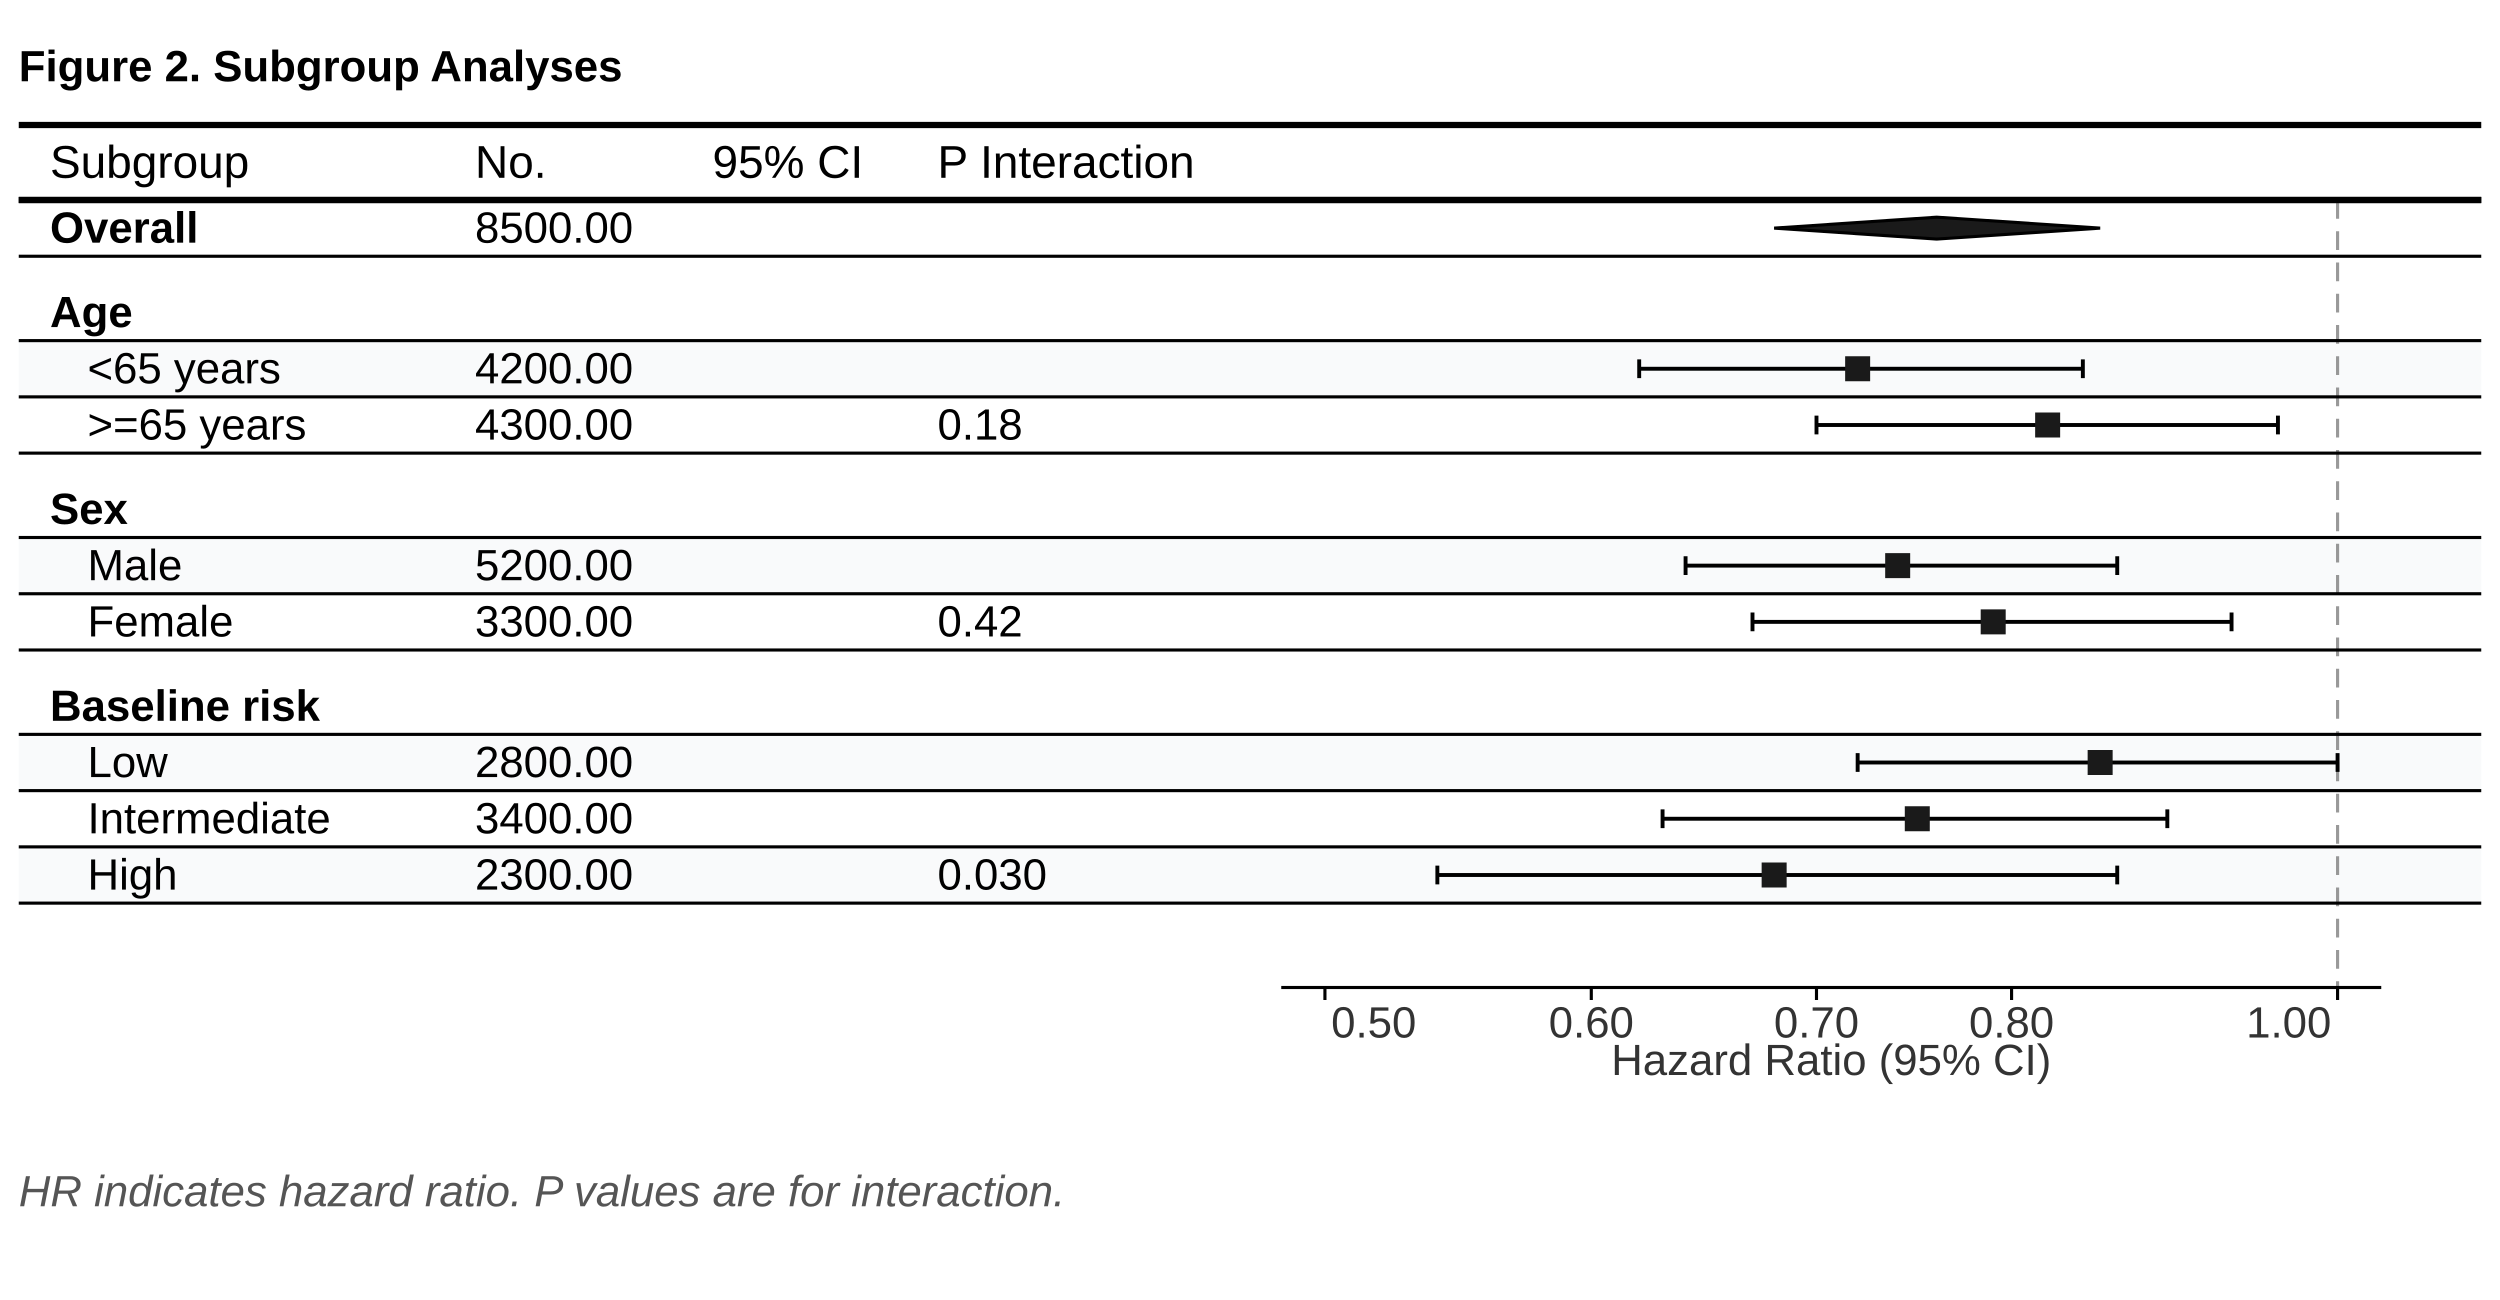
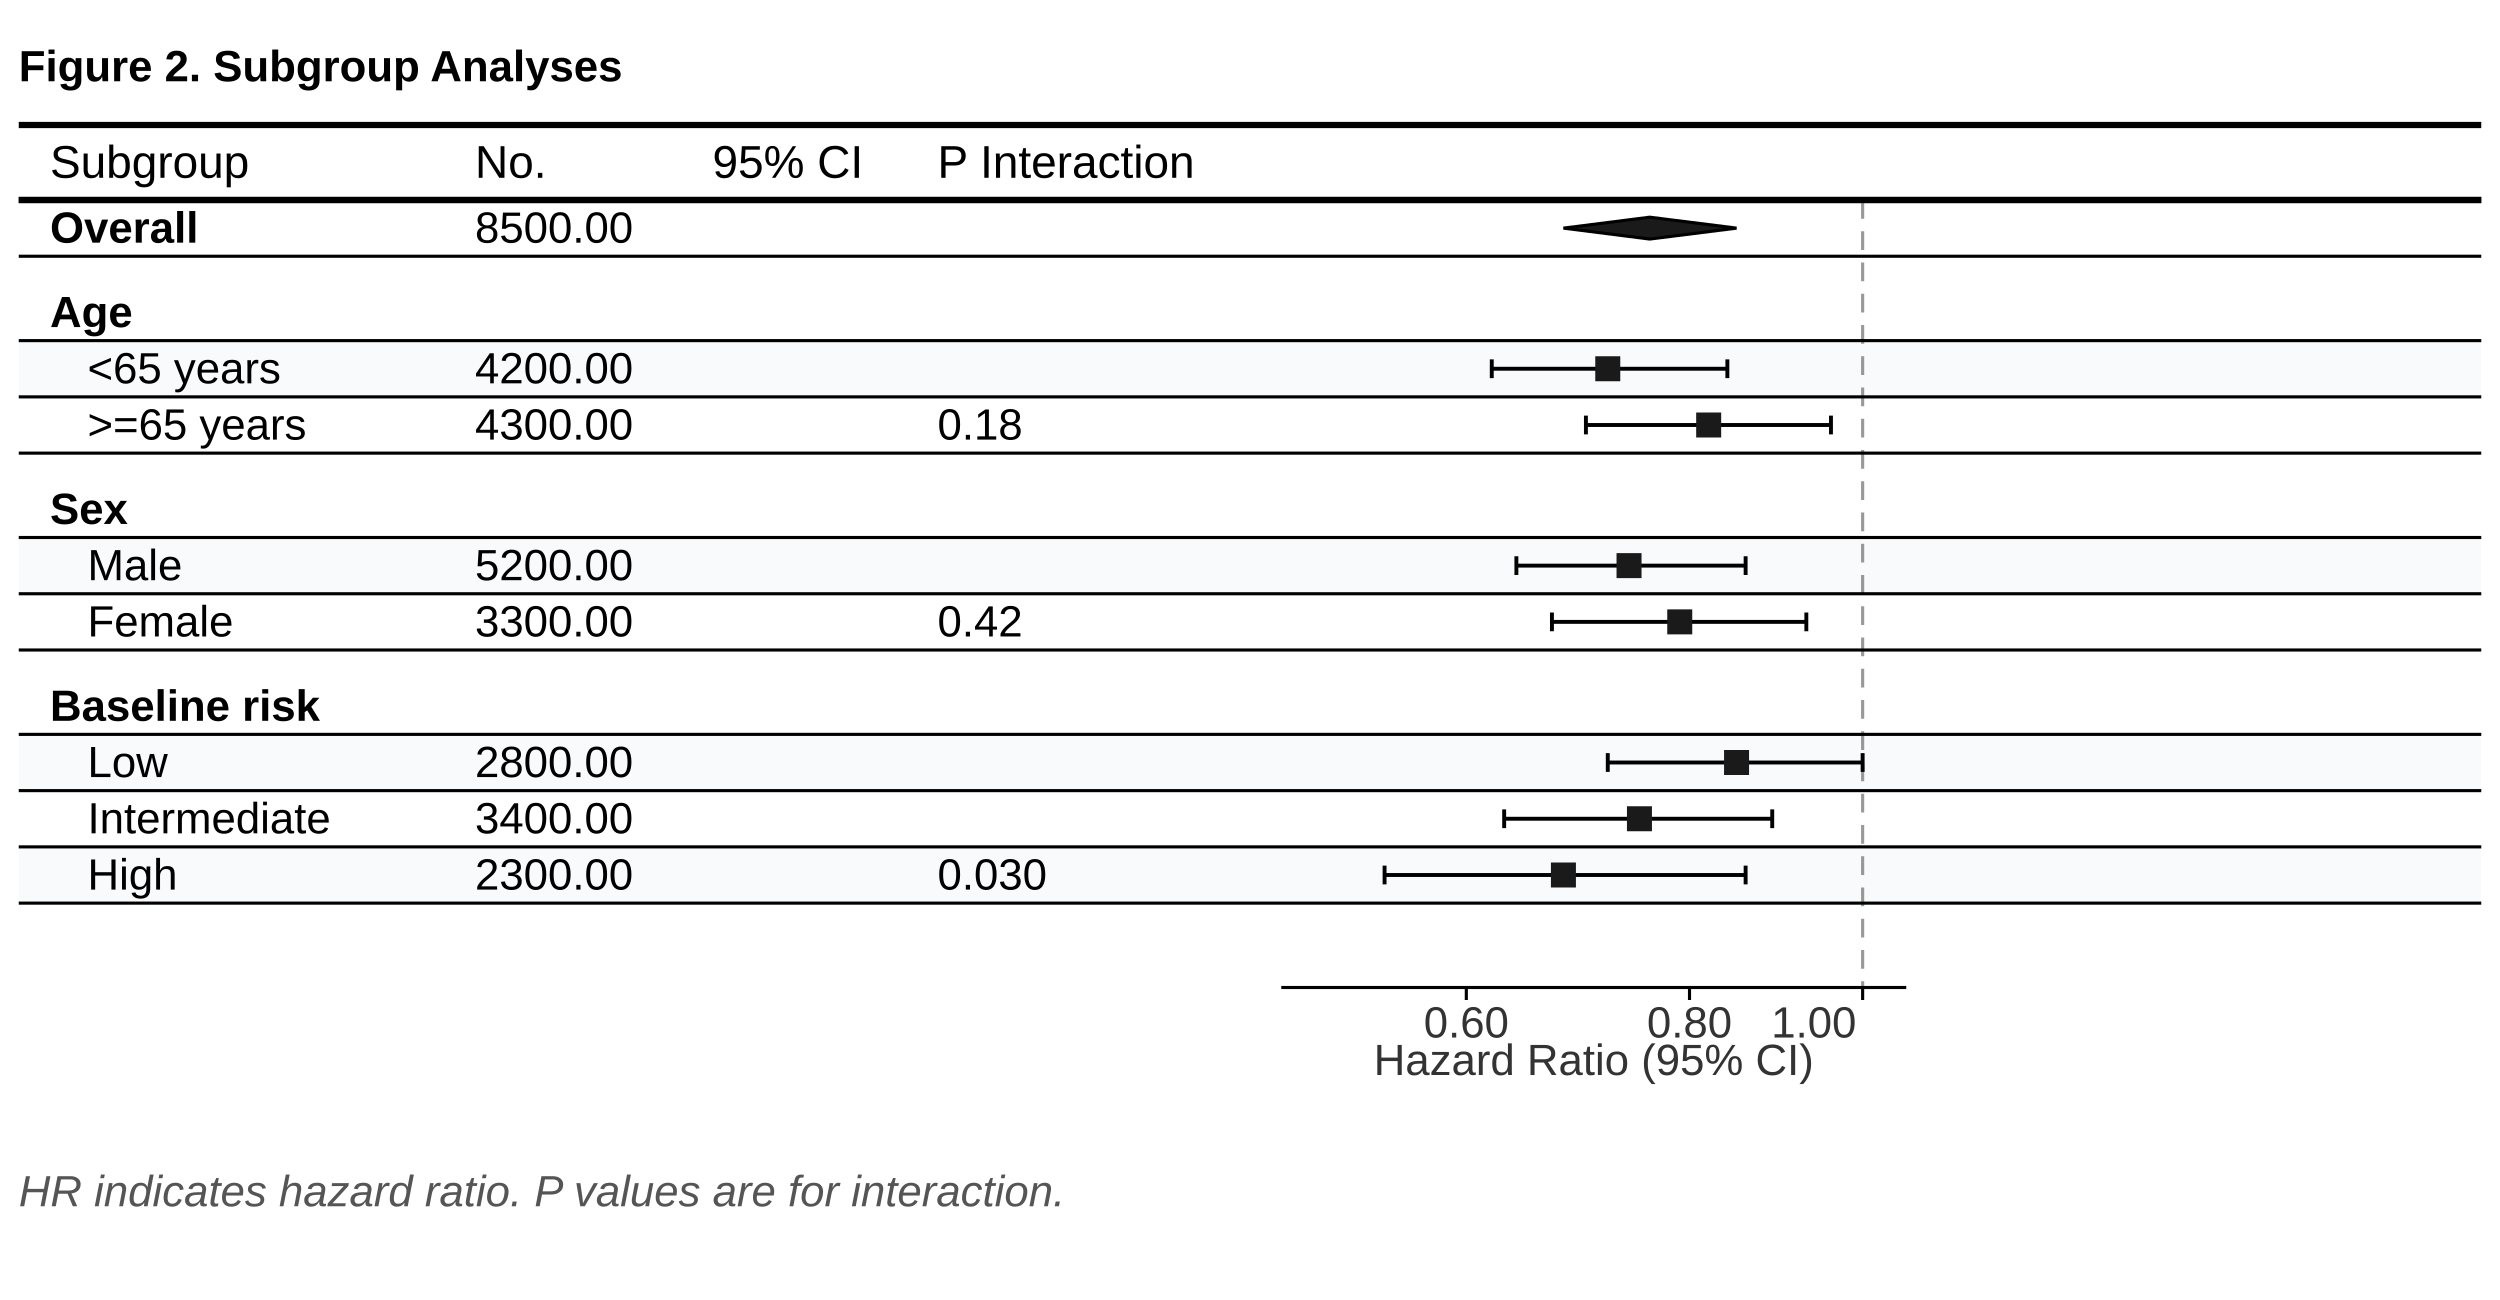
<svg xmlns="http://www.w3.org/2000/svg" width="800" height="416" viewBox="0 0 800 416">
  <rect width="100%" height="100%" fill="#ffffff" />
  <text x="6" y="26" font-family="Arial, Helvetica, sans-serif" font-size="14px" font-weight="700" fill="#000000">Figure 2. Subgroup Analyses</text>
  <line x1="6" x2="794" y1="40" y2="40" stroke="#000000" stroke-width="2" />
  <text x="16" y="56.9" font-family="Arial, Helvetica, sans-serif" font-size="14.7px" font-weight="500" fill="#000000">Subgroup</text>
  <text x="152" y="56.9" font-family="Arial, Helvetica, sans-serif" font-size="14.7px" font-weight="500" text-anchor="start" fill="#000000">No.</text>
  <text x="228" y="56.9" font-family="Arial, Helvetica, sans-serif" font-size="14.7px" font-weight="500" text-anchor="start" fill="#000000">95% CI</text>
  <text x="300" y="56.9" font-family="Arial, Helvetica, sans-serif" font-size="14.7px" font-weight="500" text-anchor="start" fill="#000000">P Interaction</text>
  <text x="420" y="56.9" font-family="Arial, Helvetica, sans-serif" font-size="14.7px" font-weight="500" text-anchor="start" fill="#000000" />
  <line x1="6" x2="794" y1="64" y2="64" stroke="#000000" stroke-width="2" />
  <rect x="6" y="109" width="788" height="18" fill="#f9fafb" />
  <rect x="6" y="172" width="788" height="18" fill="#f9fafb" />
  <rect x="6" y="235" width="788" height="18" fill="#f9fafb" />
  <rect x="6" y="271" width="788" height="18" fill="#f9fafb" />
-   <line x1="748.024" x2="748.024" y1="64" y2="316" stroke="#555555" stroke-width="1" stroke-opacity="0.6" stroke-dasharray="6,4" />
+   <line x1="596.044" x2="596.044" y1="64" y2="316" stroke="#555555" stroke-width="1" stroke-opacity="0.6" stroke-dasharray="6,4" />
  <g class="interval effect-0 summary">
-     <polygon points="567.726,73 619.724,69.5 672.046,73 619.724,76.5" fill="#1a1a1a" stroke="#000000" stroke-width="1" />
+     <polygon points="500.295,73 527.91,69.5 555.696,73 527.91,76.5" fill="#1a1a1a" stroke="#000000" stroke-width="1" />
  </g>
  <g class="interval effect-0">
-     <line x1="524.541" x2="666.513" y1="118" y2="118" stroke="#000000" stroke-width="1.25" />
-     <line x1="524.541" x2="524.541" y1="115" y2="121" stroke="#000000" stroke-width="1.25" />
-     <line x1="666.513" x2="666.513" y1="115" y2="121" stroke="#000000" stroke-width="1.25" />
-     <rect x="590.448" y="114" width="8" height="8" fill="#1a1a1a" />
+     <line x1="477.362" x2="552.757" y1="118" y2="118" stroke="#000000" stroke-width="1.25" />
+     <line x1="477.362" x2="477.362" y1="115" y2="121" stroke="#000000" stroke-width="1.25" />
+     <line x1="552.757" x2="552.757" y1="115" y2="121" stroke="#000000" stroke-width="1.25" />
+     <rect x="510.486" y="114" width="8" height="8" fill="#1a1a1a" />
  </g>
  <g class="interval effect-0">
-     <line x1="581.278" x2="728.94" y1="136" y2="136" stroke="#000000" stroke-width="1.25" />
-     <line x1="581.278" x2="581.278" y1="133" y2="139" stroke="#000000" stroke-width="1.25" />
-     <line x1="728.94" x2="728.94" y1="133" y2="139" stroke="#000000" stroke-width="1.25" />
-     <rect x="651.248" y="132" width="8" height="8" fill="#1a1a1a" />
+     <line x1="507.492" x2="585.909" y1="136" y2="136" stroke="#000000" stroke-width="1.25" />
+     <line x1="507.492" x2="507.492" y1="133" y2="139" stroke="#000000" stroke-width="1.25" />
+     <line x1="585.909" x2="585.909" y1="133" y2="139" stroke="#000000" stroke-width="1.25" />
+     <rect x="542.775" y="132" width="8" height="8" fill="#1a1a1a" />
  </g>
  <g class="interval effect-0">
-     <line x1="539.384" x2="677.514" y1="181" y2="181" stroke="#000000" stroke-width="1.25" />
-     <line x1="539.384" x2="539.384" y1="178" y2="184" stroke="#000000" stroke-width="1.25" />
-     <line x1="677.514" x2="677.514" y1="178" y2="184" stroke="#000000" stroke-width="1.25" />
-     <rect x="603.257" y="177" width="8" height="8" fill="#1a1a1a" />
+     <line x1="485.244" x2="558.599" y1="181" y2="181" stroke="#000000" stroke-width="1.25" />
+     <line x1="485.244" x2="485.244" y1="178" y2="184" stroke="#000000" stroke-width="1.25" />
+     <line x1="558.599" x2="558.599" y1="178" y2="184" stroke="#000000" stroke-width="1.25" />
+     <rect x="517.289" y="177" width="8" height="8" fill="#1a1a1a" />
  </g>
  <g class="interval effect-0">
-     <line x1="560.8" x2="714.097" y1="199" y2="199" stroke="#000000" stroke-width="1.25" />
-     <line x1="560.8" x2="560.8" y1="196" y2="202" stroke="#000000" stroke-width="1.25" />
-     <line x1="714.097" x2="714.097" y1="196" y2="202" stroke="#000000" stroke-width="1.25" />
-     <rect x="633.823" y="195" width="8" height="8" fill="#1a1a1a" />
+     <line x1="496.617" x2="578.027" y1="199" y2="199" stroke="#000000" stroke-width="1.25" />
+     <line x1="496.617" x2="496.617" y1="196" y2="202" stroke="#000000" stroke-width="1.25" />
+     <line x1="578.027" x2="578.027" y1="196" y2="202" stroke="#000000" stroke-width="1.25" />
+     <rect x="533.521" y="195" width="8" height="8" fill="#1a1a1a" />
  </g>
  <g class="interval effect-0">
-     <line x1="594.448" x2="748.024" y1="244" y2="244" stroke="#000000" stroke-width="1.25" />
-     <line x1="594.448" x2="594.448" y1="241" y2="247" stroke="#000000" stroke-width="1.25" />
-     <line x1="748.024" x2="748.024" y1="241" y2="247" stroke="#000000" stroke-width="1.25" />
-     <rect x="668.046" y="240" width="8" height="8" fill="#1a1a1a" />
+     <line x1="514.486" x2="596.044" y1="244" y2="244" stroke="#000000" stroke-width="1.25" />
+     <line x1="514.486" x2="514.486" y1="241" y2="247" stroke="#000000" stroke-width="1.25" />
+     <line x1="596.044" x2="596.044" y1="241" y2="247" stroke="#000000" stroke-width="1.25" />
+     <rect x="551.696" y="240" width="8" height="8" fill="#1a1a1a" />
  </g>
  <g class="interval effect-0">
-     <line x1="532.021" x2="693.544" y1="262" y2="262" stroke="#000000" stroke-width="1.25" />
-     <line x1="532.021" x2="532.021" y1="259" y2="265" stroke="#000000" stroke-width="1.25" />
-     <line x1="693.544" x2="693.544" y1="259" y2="265" stroke="#000000" stroke-width="1.25" />
-     <rect x="609.532" y="258" width="8" height="8" fill="#1a1a1a" />
+     <line x1="481.334" x2="567.112" y1="262" y2="262" stroke="#000000" stroke-width="1.25" />
+     <line x1="481.334" x2="481.334" y1="259" y2="265" stroke="#000000" stroke-width="1.25" />
+     <line x1="567.112" x2="567.112" y1="259" y2="265" stroke="#000000" stroke-width="1.25" />
+     <rect x="520.621" y="258" width="8" height="8" fill="#1a1a1a" />
  </g>
  <g class="interval effect-0">
-     <line x1="459.955" x2="677.514" y1="280" y2="280" stroke="#000000" stroke-width="1.25" />
-     <line x1="459.955" x2="459.955" y1="277" y2="283" stroke="#000000" stroke-width="1.25" />
-     <line x1="677.514" x2="677.514" y1="277" y2="283" stroke="#000000" stroke-width="1.25" />
-     <rect x="563.726" y="276" width="8" height="8" fill="#1a1a1a" />
+     <line x1="443.063" x2="558.599" y1="280" y2="280" stroke="#000000" stroke-width="1.25" />
+     <line x1="443.063" x2="443.063" y1="277" y2="283" stroke="#000000" stroke-width="1.25" />
+     <line x1="558.599" x2="558.599" y1="277" y2="283" stroke="#000000" stroke-width="1.25" />
+     <rect x="496.295" y="276" width="8" height="8" fill="#1a1a1a" />
  </g>
  <g transform="translate(0, 316)">
-     <line x1="410" x2="762" y1="0" y2="0" stroke="#000000" stroke-width="1" />
-     <line x1="423.976" x2="423.976" y1="0" y2="4" stroke="#000000" stroke-width="1" />
-     <text x="425.976" y="16" text-anchor="start" font-family="Arial, Helvetica, sans-serif" font-size="14px" fill="#333333">0.50</text>
-     <line x1="509.212" x2="509.212" y1="0" y2="4" stroke="#000000" stroke-width="1" />
-     <text x="509.212" y="16" text-anchor="middle" font-family="Arial, Helvetica, sans-serif" font-size="14px" fill="#333333">0.60</text>
-     <line x1="581.278" x2="581.278" y1="0" y2="4" stroke="#000000" stroke-width="1" />
-     <text x="581.278" y="16" text-anchor="middle" font-family="Arial, Helvetica, sans-serif" font-size="14px" fill="#333333">0.70</text>
-     <line x1="643.704" x2="643.704" y1="0" y2="4" stroke="#000000" stroke-width="1" />
-     <text x="643.704" y="16" text-anchor="middle" font-family="Arial, Helvetica, sans-serif" font-size="14px" fill="#333333">0.80</text>
-     <line x1="748.024" x2="748.024" y1="0" y2="4" stroke="#000000" stroke-width="1" />
-     <text x="746.024" y="16" text-anchor="end" font-family="Arial, Helvetica, sans-serif" font-size="14px" fill="#333333">1.00</text>
-     <text x="586" y="28" text-anchor="middle" font-family="Arial, Helvetica, sans-serif" font-size="14px" font-weight="500" fill="#333333">Hazard Ratio (95% CI)</text>
+     <line x1="410" x2="610" y1="0" y2="0" stroke="#000000" stroke-width="1" />
+     <line x1="469.221" x2="469.221" y1="0" y2="4" stroke="#000000" stroke-width="1" />
+     <text x="469.221" y="16" text-anchor="middle" font-family="Arial, Helvetica, sans-serif" font-size="14px" fill="#333333">0.60</text>
+     <line x1="540.644" x2="540.644" y1="0" y2="4" stroke="#000000" stroke-width="1" />
+     <text x="540.644" y="16" text-anchor="middle" font-family="Arial, Helvetica, sans-serif" font-size="14px" fill="#333333">0.80</text>
+     <line x1="596.044" x2="596.044" y1="0" y2="4" stroke="#000000" stroke-width="1" />
+     <text x="594.044" y="16" text-anchor="end" font-family="Arial, Helvetica, sans-serif" font-size="14px" fill="#333333">1.00</text>
+     <text x="510" y="28" text-anchor="middle" font-family="Arial, Helvetica, sans-serif" font-size="14px" font-weight="500" fill="#333333">Hazard Ratio (95% CI)</text>
  </g>
  <text x="16" y="77.667" font-family="Arial, Helvetica, sans-serif" font-size="14px" font-weight="700" font-style="normal" fill="#000000">Overall</text>
  <text x="152" y="77.667" font-family="Arial, Helvetica, sans-serif" font-size="14px" font-weight="400" font-style="normal" text-anchor="start" fill="#000000">8500.00</text>
  <text x="228" y="77.667" font-family="Arial, Helvetica, sans-serif" font-size="14px" font-weight="400" font-style="normal" text-anchor="start" fill="#000000" />
  <text x="300" y="77.667" font-family="Arial, Helvetica, sans-serif" font-size="14px" font-weight="400" font-style="normal" text-anchor="start" fill="#000000" />
  <line x1="6" x2="794" y1="64" y2="64" stroke="#000000" stroke-width="2" />
  <line x1="6" x2="794" y1="82" y2="82" stroke="#000000" stroke-width="1" />
  <text x="16" y="91.167" font-family="Arial, Helvetica, sans-serif" font-size="14px" font-weight="400" font-style="normal" fill="#000000" />
  <text x="152" y="91.167" font-family="Arial, Helvetica, sans-serif" font-size="14px" font-weight="400" font-style="normal" text-anchor="start" fill="#000000" />
  <text x="228" y="91.167" font-family="Arial, Helvetica, sans-serif" font-size="14px" font-weight="400" font-style="normal" text-anchor="start" fill="#000000" />
  <text x="300" y="91.167" font-family="Arial, Helvetica, sans-serif" font-size="14px" font-weight="400" font-style="normal" text-anchor="start" fill="#000000" />
  <text x="16" y="104.667" font-family="Arial, Helvetica, sans-serif" font-size="14px" font-weight="700" font-style="normal" fill="#000000">Age</text>
  <text x="152" y="104.667" font-family="Arial, Helvetica, sans-serif" font-size="14px" font-weight="400" font-style="normal" text-anchor="start" fill="#000000" />
  <text x="228" y="104.667" font-family="Arial, Helvetica, sans-serif" font-size="14px" font-weight="400" font-style="normal" text-anchor="start" fill="#000000" />
  <text x="300" y="104.667" font-family="Arial, Helvetica, sans-serif" font-size="14px" font-weight="400" font-style="normal" text-anchor="start" fill="#000000" />
  <line x1="6" x2="794" y1="109" y2="109" stroke="#000000" stroke-width="1" />
  <text x="28" y="122.667" font-family="Arial, Helvetica, sans-serif" font-size="14px" font-weight="400" font-style="normal" fill="#000000">  &lt;65 years</text>
  <text x="152" y="122.667" font-family="Arial, Helvetica, sans-serif" font-size="14px" font-weight="400" font-style="normal" text-anchor="start" fill="#000000">4200.00</text>
  <text x="228" y="122.667" font-family="Arial, Helvetica, sans-serif" font-size="14px" font-weight="400" font-style="normal" text-anchor="start" fill="#000000" />
  <text x="300" y="122.667" font-family="Arial, Helvetica, sans-serif" font-size="14px" font-weight="400" font-style="normal" text-anchor="start" fill="#000000" />
  <line x1="6" x2="794" y1="127" y2="127" stroke="#000000" stroke-width="1" />
  <text x="28" y="140.667" font-family="Arial, Helvetica, sans-serif" font-size="14px" font-weight="400" font-style="normal" fill="#000000">  &gt;=65 years</text>
  <text x="152" y="140.667" font-family="Arial, Helvetica, sans-serif" font-size="14px" font-weight="400" font-style="normal" text-anchor="start" fill="#000000">4300.00</text>
  <text x="228" y="140.667" font-family="Arial, Helvetica, sans-serif" font-size="14px" font-weight="400" font-style="normal" text-anchor="start" fill="#000000" />
  <text x="300" y="140.667" font-family="Arial, Helvetica, sans-serif" font-size="14px" font-weight="400" font-style="normal" text-anchor="start" fill="#000000">0.18</text>
  <line x1="6" x2="794" y1="145" y2="145" stroke="#000000" stroke-width="1" />
  <text x="16" y="154.167" font-family="Arial, Helvetica, sans-serif" font-size="14px" font-weight="400" font-style="normal" fill="#000000" />
  <text x="152" y="154.167" font-family="Arial, Helvetica, sans-serif" font-size="14px" font-weight="400" font-style="normal" text-anchor="start" fill="#000000" />
  <text x="228" y="154.167" font-family="Arial, Helvetica, sans-serif" font-size="14px" font-weight="400" font-style="normal" text-anchor="start" fill="#000000" />
  <text x="300" y="154.167" font-family="Arial, Helvetica, sans-serif" font-size="14px" font-weight="400" font-style="normal" text-anchor="start" fill="#000000" />
  <text x="16" y="167.667" font-family="Arial, Helvetica, sans-serif" font-size="14px" font-weight="700" font-style="normal" fill="#000000">Sex</text>
  <text x="152" y="167.667" font-family="Arial, Helvetica, sans-serif" font-size="14px" font-weight="400" font-style="normal" text-anchor="start" fill="#000000" />
  <text x="228" y="167.667" font-family="Arial, Helvetica, sans-serif" font-size="14px" font-weight="400" font-style="normal" text-anchor="start" fill="#000000" />
  <text x="300" y="167.667" font-family="Arial, Helvetica, sans-serif" font-size="14px" font-weight="400" font-style="normal" text-anchor="start" fill="#000000" />
  <line x1="6" x2="794" y1="172" y2="172" stroke="#000000" stroke-width="1" />
  <text x="28" y="185.667" font-family="Arial, Helvetica, sans-serif" font-size="14px" font-weight="400" font-style="normal" fill="#000000">  Male</text>
  <text x="152" y="185.667" font-family="Arial, Helvetica, sans-serif" font-size="14px" font-weight="400" font-style="normal" text-anchor="start" fill="#000000">5200.00</text>
  <text x="228" y="185.667" font-family="Arial, Helvetica, sans-serif" font-size="14px" font-weight="400" font-style="normal" text-anchor="start" fill="#000000" />
  <text x="300" y="185.667" font-family="Arial, Helvetica, sans-serif" font-size="14px" font-weight="400" font-style="normal" text-anchor="start" fill="#000000" />
  <line x1="6" x2="794" y1="190" y2="190" stroke="#000000" stroke-width="1" />
  <text x="28" y="203.667" font-family="Arial, Helvetica, sans-serif" font-size="14px" font-weight="400" font-style="normal" fill="#000000">  Female</text>
  <text x="152" y="203.667" font-family="Arial, Helvetica, sans-serif" font-size="14px" font-weight="400" font-style="normal" text-anchor="start" fill="#000000">3300.00</text>
  <text x="228" y="203.667" font-family="Arial, Helvetica, sans-serif" font-size="14px" font-weight="400" font-style="normal" text-anchor="start" fill="#000000" />
  <text x="300" y="203.667" font-family="Arial, Helvetica, sans-serif" font-size="14px" font-weight="400" font-style="normal" text-anchor="start" fill="#000000">0.42</text>
  <line x1="6" x2="794" y1="208" y2="208" stroke="#000000" stroke-width="1" />
  <text x="16" y="217.167" font-family="Arial, Helvetica, sans-serif" font-size="14px" font-weight="400" font-style="normal" fill="#000000" />
  <text x="152" y="217.167" font-family="Arial, Helvetica, sans-serif" font-size="14px" font-weight="400" font-style="normal" text-anchor="start" fill="#000000" />
  <text x="228" y="217.167" font-family="Arial, Helvetica, sans-serif" font-size="14px" font-weight="400" font-style="normal" text-anchor="start" fill="#000000" />
  <text x="300" y="217.167" font-family="Arial, Helvetica, sans-serif" font-size="14px" font-weight="400" font-style="normal" text-anchor="start" fill="#000000" />
  <text x="16" y="230.667" font-family="Arial, Helvetica, sans-serif" font-size="14px" font-weight="700" font-style="normal" fill="#000000">Baseline risk</text>
  <text x="152" y="230.667" font-family="Arial, Helvetica, sans-serif" font-size="14px" font-weight="400" font-style="normal" text-anchor="start" fill="#000000" />
  <text x="228" y="230.667" font-family="Arial, Helvetica, sans-serif" font-size="14px" font-weight="400" font-style="normal" text-anchor="start" fill="#000000" />
  <text x="300" y="230.667" font-family="Arial, Helvetica, sans-serif" font-size="14px" font-weight="400" font-style="normal" text-anchor="start" fill="#000000" />
  <line x1="6" x2="794" y1="235" y2="235" stroke="#000000" stroke-width="1" />
  <text x="28" y="248.667" font-family="Arial, Helvetica, sans-serif" font-size="14px" font-weight="400" font-style="normal" fill="#000000">  Low</text>
  <text x="152" y="248.667" font-family="Arial, Helvetica, sans-serif" font-size="14px" font-weight="400" font-style="normal" text-anchor="start" fill="#000000">2800.00</text>
  <text x="228" y="248.667" font-family="Arial, Helvetica, sans-serif" font-size="14px" font-weight="400" font-style="normal" text-anchor="start" fill="#000000" />
  <text x="300" y="248.667" font-family="Arial, Helvetica, sans-serif" font-size="14px" font-weight="400" font-style="normal" text-anchor="start" fill="#000000" />
  <line x1="6" x2="794" y1="253" y2="253" stroke="#000000" stroke-width="1" />
  <text x="28" y="266.667" font-family="Arial, Helvetica, sans-serif" font-size="14px" font-weight="400" font-style="normal" fill="#000000">  Intermediate</text>
  <text x="152" y="266.667" font-family="Arial, Helvetica, sans-serif" font-size="14px" font-weight="400" font-style="normal" text-anchor="start" fill="#000000">3400.00</text>
  <text x="228" y="266.667" font-family="Arial, Helvetica, sans-serif" font-size="14px" font-weight="400" font-style="normal" text-anchor="start" fill="#000000" />
  <text x="300" y="266.667" font-family="Arial, Helvetica, sans-serif" font-size="14px" font-weight="400" font-style="normal" text-anchor="start" fill="#000000" />
  <line x1="6" x2="794" y1="271" y2="271" stroke="#000000" stroke-width="1" />
  <text x="28" y="284.667" font-family="Arial, Helvetica, sans-serif" font-size="14px" font-weight="400" font-style="normal" fill="#000000">  High</text>
  <text x="152" y="284.667" font-family="Arial, Helvetica, sans-serif" font-size="14px" font-weight="400" font-style="normal" text-anchor="start" fill="#000000">2300.00</text>
  <text x="228" y="284.667" font-family="Arial, Helvetica, sans-serif" font-size="14px" font-weight="400" font-style="normal" text-anchor="start" fill="#000000" />
  <text x="300" y="284.667" font-family="Arial, Helvetica, sans-serif" font-size="14px" font-weight="400" font-style="normal" text-anchor="start" fill="#000000">0.030</text>
  <line x1="6" x2="794" y1="289" y2="289" stroke="#000000" stroke-width="1" />
  <text x="6" y="386" font-family="Arial, Helvetica, sans-serif" font-size="14px" font-style="italic" fill="#555555">HR indicates hazard ratio. P values are for interaction.</text>
</svg>
